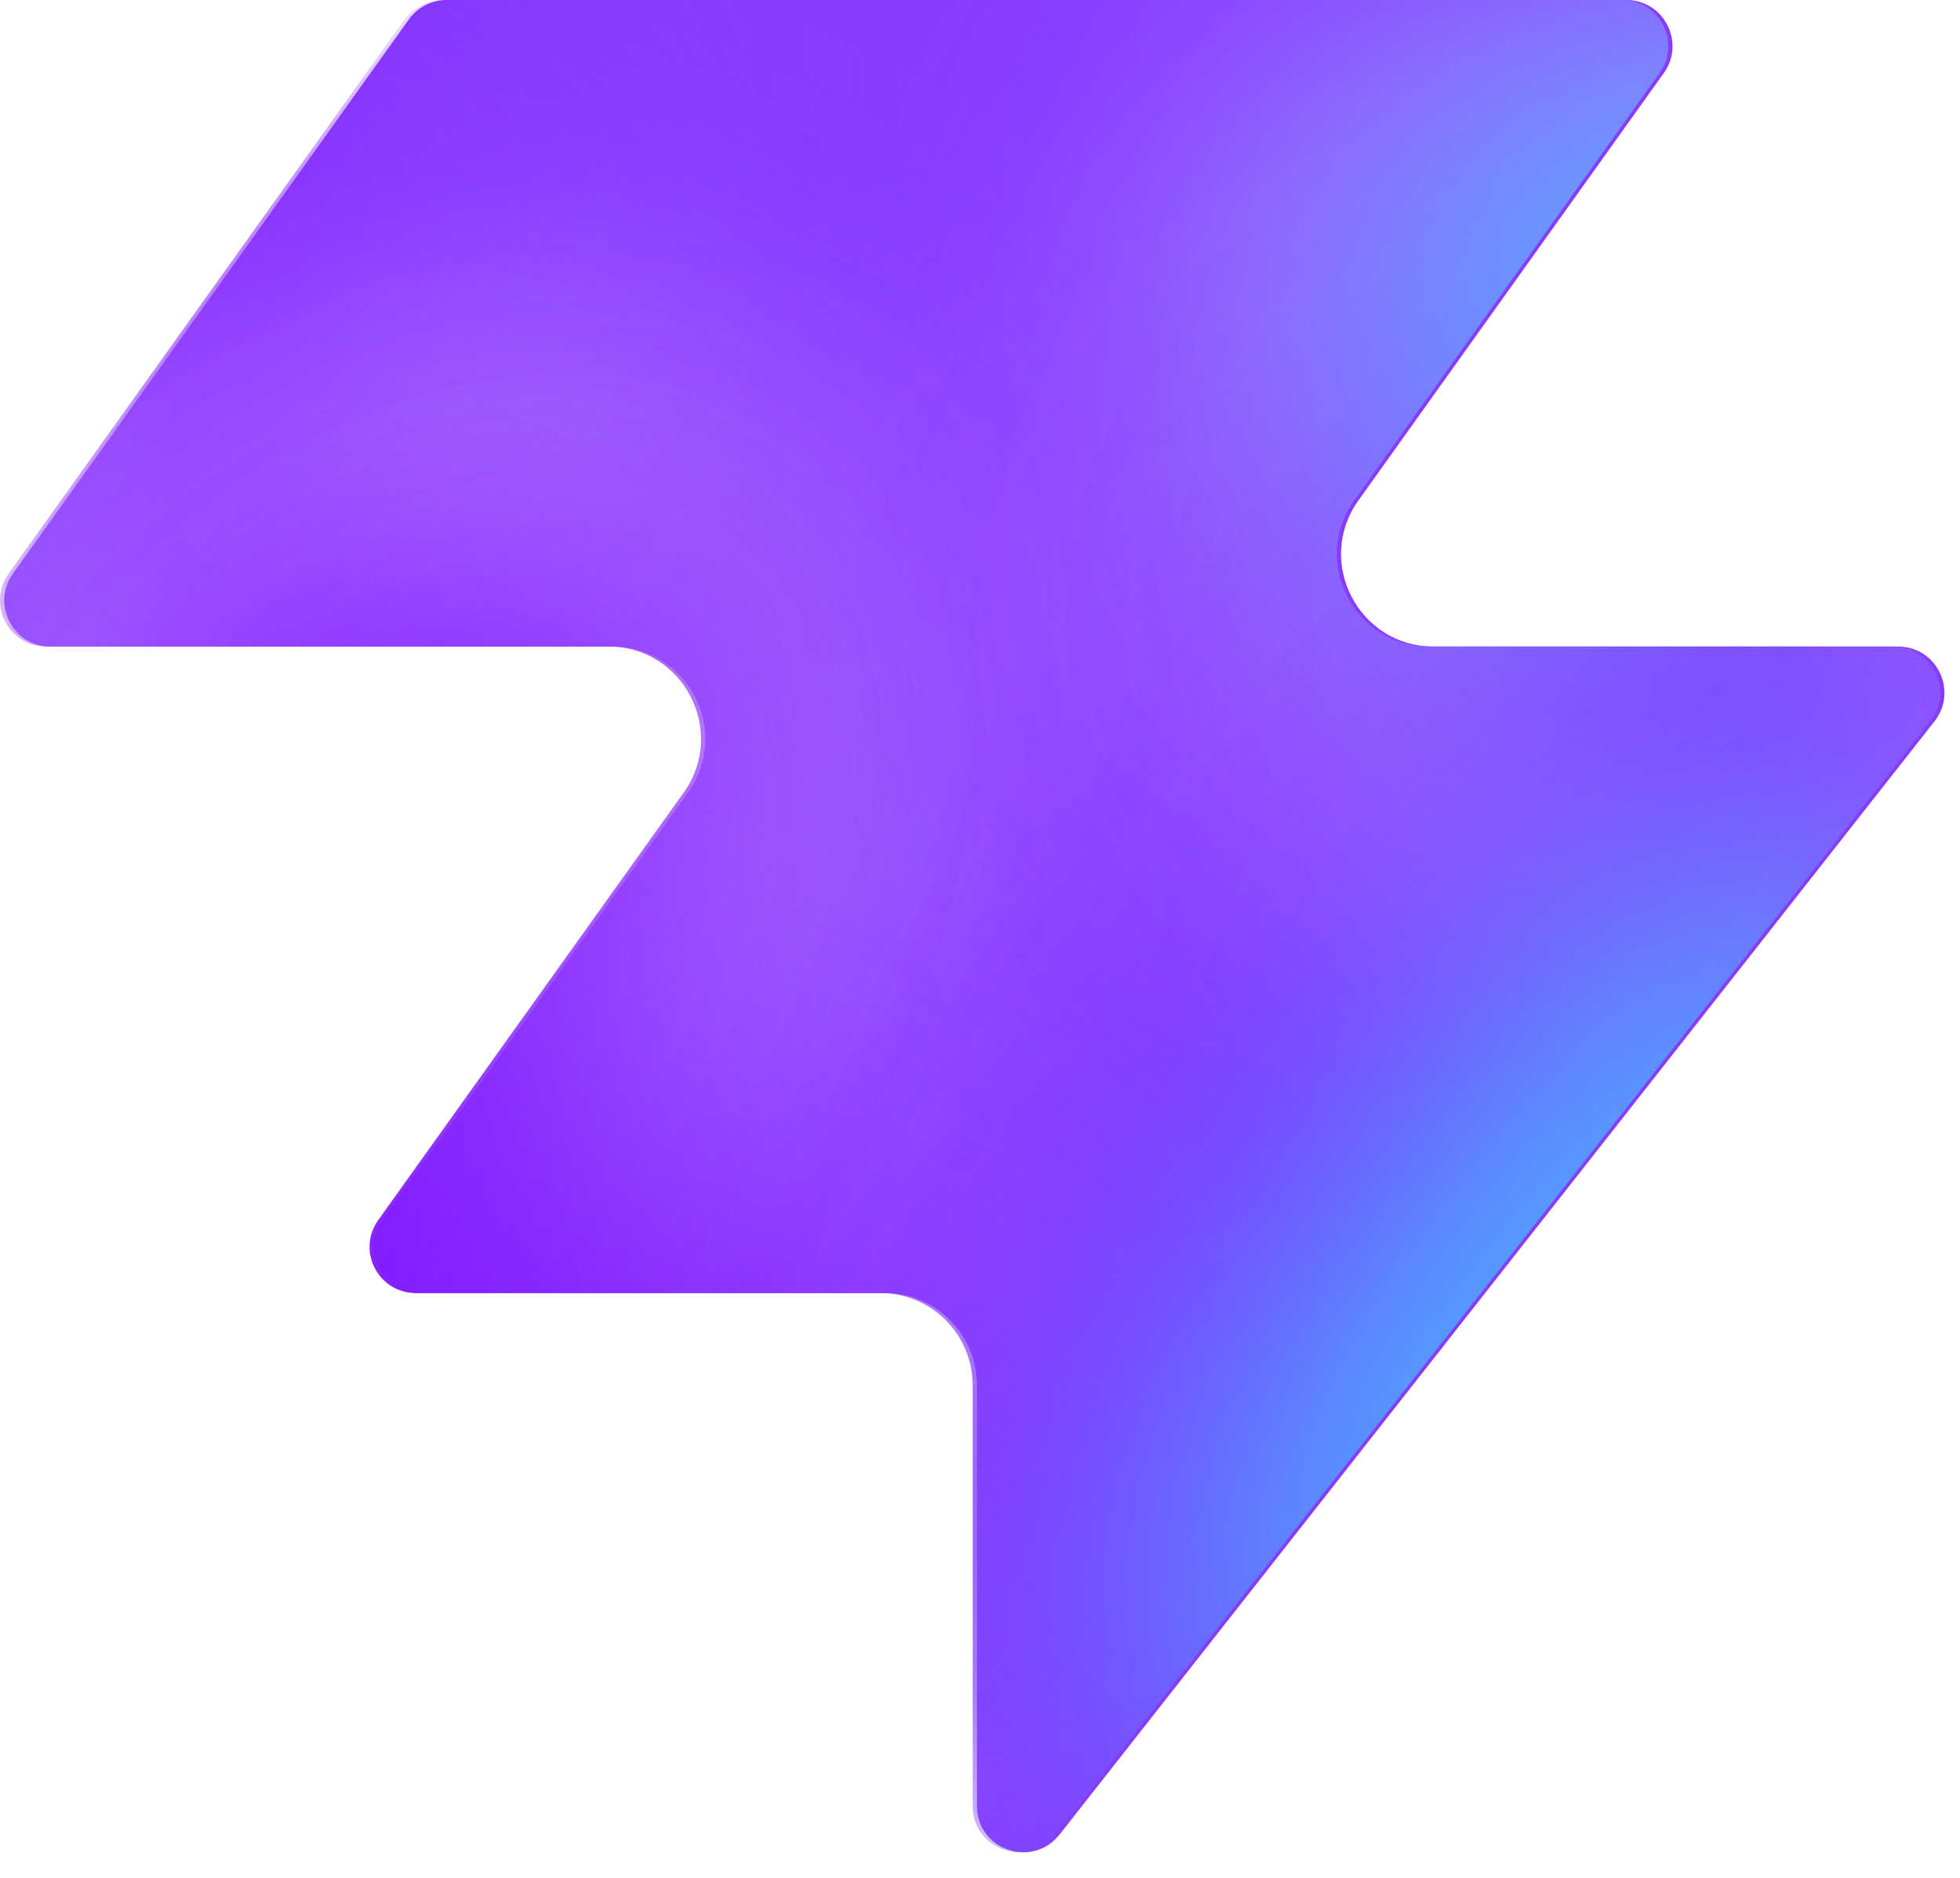
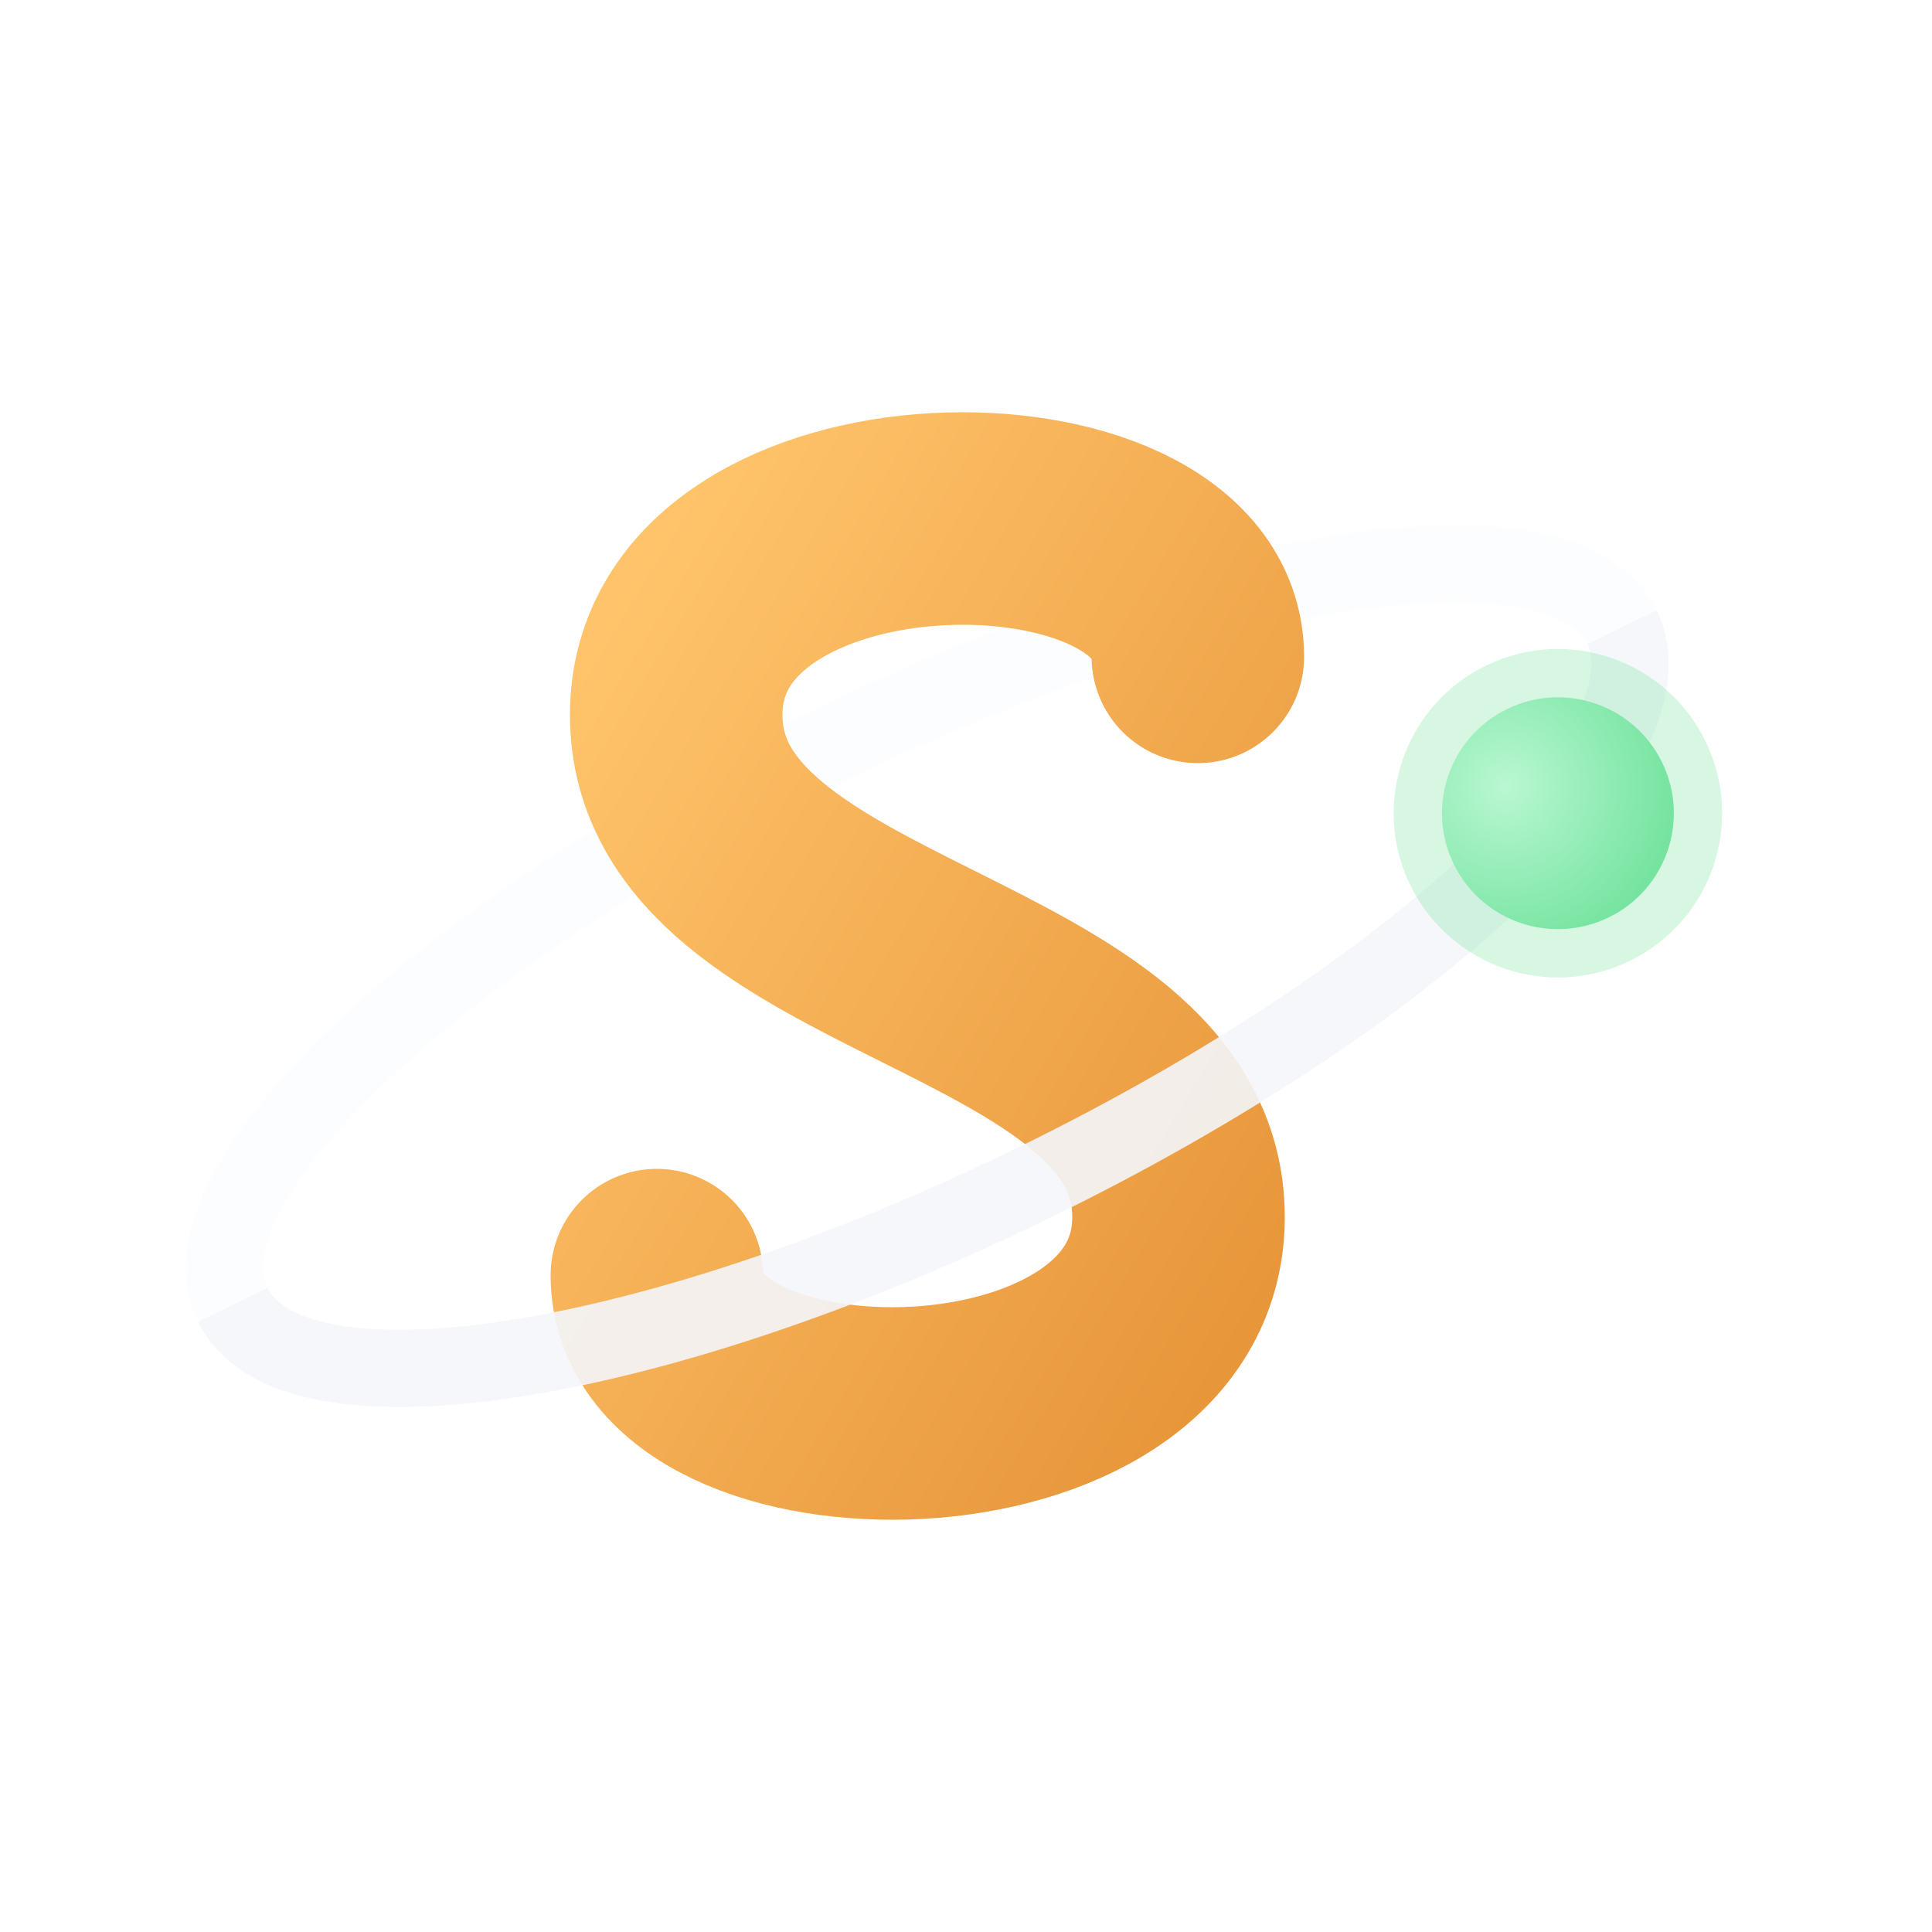
- <svg xmlns="http://www.w3.org/2000/svg" width="48" height="46" fill="none" viewBox="0 0 48 46">
-   <path fill="#863bff" d="M25.946 44.938c-.664.845-2.021.375-2.021-.698V33.937a2.26 2.26 0 0 0-2.262-2.262H10.287c-.92 0-1.456-1.04-.92-1.788l7.48-10.471c1.07-1.497 0-3.578-1.842-3.578H1.237c-.92 0-1.456-1.04-.92-1.788L10.013.474c.214-.297.556-.474.92-.474h28.894c.92 0 1.456 1.04.92 1.788l-7.48 10.471c-1.07 1.498 0 3.579 1.842 3.579h11.377c.943 0 1.473 1.088.89 1.83L25.947 44.94z" style="fill:#863bff;fill:color(display-p3 .525 .23 1);fill-opacity:1" />
-   <mask id="a" width="48" height="46" x="0" y="0" maskUnits="userSpaceOnUse" style="mask-type:alpha">
-     <path fill="#000" d="M25.842 44.938c-.664.844-2.021.375-2.021-.698V33.937a2.26 2.26 0 0 0-2.262-2.262H10.183c-.92 0-1.456-1.04-.92-1.788l7.48-10.471c1.07-1.498 0-3.579-1.842-3.579H1.133c-.92 0-1.456-1.04-.92-1.787L9.91.473c.214-.297.556-.474.92-.474h28.894c.92 0 1.456 1.04.92 1.788l-7.48 10.471c-1.07 1.498 0 3.578 1.842 3.578h11.377c.943 0 1.473 1.088.89 1.832L25.843 44.94z" style="fill:#000;fill-opacity:1" />
-   </mask>
-   <g mask="url(#a)">
-     <g filter="url(#b)">
-       <ellipse cx="5.508" cy="14.704" fill="#ede6ff" rx="5.508" ry="14.704" style="fill:#ede6ff;fill:color(display-p3 .927 .903 1);fill-opacity:1" transform="matrix(.00324 1 1 -.00324 -4.47 31.516)" />
+ <svg xmlns="http://www.w3.org/2000/svg" width="64" height="64" viewBox="0 0 100 100" fill="none">
+   <defs>
+     <linearGradient id="fAmber" x1="0" y1="0" x2="1" y2="1">
+       <stop offset="0%" stop-color="#FFC46B" />
+       <stop offset="100%" stop-color="#E8963A" />
+     </linearGradient>
+     <radialGradient id="fPlanet" cx="35%" cy="30%" r="80%">
+       <stop offset="0%" stop-color="#B9F7D2" />
+       <stop offset="100%" stop-color="#6FE29B" />
+     </radialGradient>
+   </defs>
+   <g transform="translate(-2 7)">
+     <g transform="rotate(-26 50 43)">
+       <path d="M 10 43 A 40 12.5 0 0 1 90 43" fill="none" stroke="#F4F6FB" stroke-opacity="0.3" stroke-width="4" />
    </g>
-     <g filter="url(#c)">
-       <ellipse cx="10.399" cy="29.851" fill="#ede6ff" rx="10.399" ry="29.851" style="fill:#ede6ff;fill:color(display-p3 .927 .903 1);fill-opacity:1" transform="matrix(.00324 1 1 -.00324 -39.328 7.883)" />
-     </g>
-     <g filter="url(#d)">
-       <ellipse cx="5.508" cy="30.487" fill="#7e14ff" rx="5.508" ry="30.487" style="fill:#7e14ff;fill:color(display-p3 .492 .077 1);fill-opacity:1" transform="rotate(89.814 -25.913 -14.639)scale(1 -1)" />
-     </g>
-     <g filter="url(#e)">
-       <ellipse cx="5.508" cy="30.599" fill="#7e14ff" rx="5.508" ry="30.599" style="fill:#7e14ff;fill:color(display-p3 .492 .077 1);fill-opacity:1" transform="rotate(89.814 -32.644 -3.334)scale(1 -1)" />
-     </g>
-     <g filter="url(#f)">
-       <ellipse cx="5.508" cy="30.599" fill="#7e14ff" rx="5.508" ry="30.599" style="fill:#7e14ff;fill:color(display-p3 .492 .077 1);fill-opacity:1" transform="matrix(.00324 1 1 -.00324 -34.34 30.47)" />
-     </g>
-     <g filter="url(#g)">
-       <ellipse cx="14.072" cy="22.078" fill="#ede6ff" rx="14.072" ry="22.078" style="fill:#ede6ff;fill:color(display-p3 .927 .903 1);fill-opacity:1" transform="rotate(93.35 24.506 48.493)scale(-1 1)" />
-     </g>
-     <g filter="url(#h)">
-       <ellipse cx="3.47" cy="21.501" fill="#7e14ff" rx="3.47" ry="21.501" style="fill:#7e14ff;fill:color(display-p3 .492 .077 1);fill-opacity:1" transform="rotate(89.009 28.708 47.59)scale(-1 1)" />
-     </g>
-     <g filter="url(#i)">
-       <ellipse cx="3.47" cy="21.501" fill="#7e14ff" rx="3.47" ry="21.501" style="fill:#7e14ff;fill:color(display-p3 .492 .077 1);fill-opacity:1" transform="rotate(89.009 28.708 47.59)scale(-1 1)" />
-     </g>
-     <g filter="url(#j)">
-       <ellipse cx=".387" cy="8.972" fill="#7e14ff" rx="4.407" ry="29.108" style="fill:#7e14ff;fill:color(display-p3 .492 .077 1);fill-opacity:1" transform="rotate(39.51 .387 8.972)" />
-     </g>
-     <g filter="url(#k)">
-       <ellipse cx="47.523" cy="-6.092" fill="#7e14ff" rx="4.407" ry="29.108" style="fill:#7e14ff;fill:color(display-p3 .492 .077 1);fill-opacity:1" transform="rotate(37.892 47.523 -6.092)" />
-     </g>
-     <g filter="url(#l)">
-       <ellipse cx="41.412" cy="6.333" fill="#47bfff" rx="5.971" ry="9.665" style="fill:#47bfff;fill:color(display-p3 .28 .748 1);fill-opacity:1" transform="rotate(37.892 41.412 6.333)" />
-     </g>
-     <g filter="url(#m)">
-       <ellipse cx="-1.879" cy="38.332" fill="#7e14ff" rx="4.407" ry="29.108" style="fill:#7e14ff;fill:color(display-p3 .492 .077 1);fill-opacity:1" transform="rotate(37.892 -1.88 38.332)" />
-     </g>
-     <g filter="url(#n)">
-       <ellipse cx="-1.879" cy="38.332" fill="#7e14ff" rx="4.407" ry="29.108" style="fill:#7e14ff;fill:color(display-p3 .492 .077 1);fill-opacity:1" transform="rotate(37.892 -1.88 38.332)" />
-     </g>
-     <g filter="url(#o)">
-       <ellipse cx="35.651" cy="29.907" fill="#7e14ff" rx="4.407" ry="29.108" style="fill:#7e14ff;fill:color(display-p3 .492 .077 1);fill-opacity:1" transform="rotate(37.892 35.651 29.907)" />
-     </g>
-     <g filter="url(#p)">
-       <ellipse cx="38.418" cy="32.4" fill="#47bfff" rx="5.971" ry="15.297" style="fill:#47bfff;fill:color(display-p3 .28 .748 1);fill-opacity:1" transform="rotate(37.892 38.418 32.4)" />
+     <path d="M 64 27 C 64 17 37 17 37 30 C 37 43 63 43 63 56 C 63 69 36 69 36 59" fill="none" stroke="url(#fAmber)" stroke-width="11" stroke-linecap="round" />
+     <g transform="rotate(-26 50 43)">
+       <path d="M 10 43 A 40 12.5 0 0 0 90 43" fill="none" stroke="#F4F6FB" stroke-opacity="0.9" stroke-width="4" />
+       <circle cx="82.8" cy="50.2" r="8.5" fill="#6FE29B" opacity="0.28" />
+       <circle cx="82.8" cy="50.2" r="6" fill="url(#fPlanet)" />
    </g>
  </g>
-   <defs>
-     <filter id="b" width="60.045" height="41.654" x="-19.77" y="16.149" color-interpolation-filters="sRGB" filterUnits="userSpaceOnUse">
-       <feFlood flood-opacity="0" result="BackgroundImageFix" />
-       <feBlend in="SourceGraphic" in2="BackgroundImageFix" result="shape" />
-       <feGaussianBlur result="effect1_foregroundBlur_2002_17158" stdDeviation="7.659" />
-     </filter>
-     <filter id="c" width="90.34" height="51.437" x="-54.613" y="-7.533" color-interpolation-filters="sRGB" filterUnits="userSpaceOnUse">
-       <feFlood flood-opacity="0" result="BackgroundImageFix" />
-       <feBlend in="SourceGraphic" in2="BackgroundImageFix" result="shape" />
-       <feGaussianBlur result="effect1_foregroundBlur_2002_17158" stdDeviation="7.659" />
-     </filter>
-     <filter id="d" width="79.355" height="29.4" x="-49.64" y="2.03" color-interpolation-filters="sRGB" filterUnits="userSpaceOnUse">
-       <feFlood flood-opacity="0" result="BackgroundImageFix" />
-       <feBlend in="SourceGraphic" in2="BackgroundImageFix" result="shape" />
-       <feGaussianBlur result="effect1_foregroundBlur_2002_17158" stdDeviation="4.596" />
-     </filter>
-     <filter id="e" width="79.579" height="29.4" x="-45.045" y="20.029" color-interpolation-filters="sRGB" filterUnits="userSpaceOnUse">
-       <feFlood flood-opacity="0" result="BackgroundImageFix" />
-       <feBlend in="SourceGraphic" in2="BackgroundImageFix" result="shape" />
-       <feGaussianBlur result="effect1_foregroundBlur_2002_17158" stdDeviation="4.596" />
-     </filter>
-     <filter id="f" width="79.579" height="29.4" x="-43.513" y="21.178" color-interpolation-filters="sRGB" filterUnits="userSpaceOnUse">
-       <feFlood flood-opacity="0" result="BackgroundImageFix" />
-       <feBlend in="SourceGraphic" in2="BackgroundImageFix" result="shape" />
-       <feGaussianBlur result="effect1_foregroundBlur_2002_17158" stdDeviation="4.596" />
-     </filter>
-     <filter id="g" width="74.749" height="58.852" x="15.756" y="-17.901" color-interpolation-filters="sRGB" filterUnits="userSpaceOnUse">
-       <feFlood flood-opacity="0" result="BackgroundImageFix" />
-       <feBlend in="SourceGraphic" in2="BackgroundImageFix" result="shape" />
-       <feGaussianBlur result="effect1_foregroundBlur_2002_17158" stdDeviation="7.659" />
-     </filter>
-     <filter id="h" width="61.377" height="25.362" x="23.548" y="2.284" color-interpolation-filters="sRGB" filterUnits="userSpaceOnUse">
-       <feFlood flood-opacity="0" result="BackgroundImageFix" />
-       <feBlend in="SourceGraphic" in2="BackgroundImageFix" result="shape" />
-       <feGaussianBlur result="effect1_foregroundBlur_2002_17158" stdDeviation="4.596" />
-     </filter>
-     <filter id="i" width="61.377" height="25.362" x="23.548" y="2.284" color-interpolation-filters="sRGB" filterUnits="userSpaceOnUse">
-       <feFlood flood-opacity="0" result="BackgroundImageFix" />
-       <feBlend in="SourceGraphic" in2="BackgroundImageFix" result="shape" />
-       <feGaussianBlur result="effect1_foregroundBlur_2002_17158" stdDeviation="4.596" />
-     </filter>
-     <filter id="j" width="56.045" height="63.649" x="-27.636" y="-22.853" color-interpolation-filters="sRGB" filterUnits="userSpaceOnUse">
-       <feFlood flood-opacity="0" result="BackgroundImageFix" />
-       <feBlend in="SourceGraphic" in2="BackgroundImageFix" result="shape" />
-       <feGaussianBlur result="effect1_foregroundBlur_2002_17158" stdDeviation="4.596" />
-     </filter>
-     <filter id="k" width="54.814" height="64.646" x="20.116" y="-38.415" color-interpolation-filters="sRGB" filterUnits="userSpaceOnUse">
-       <feFlood flood-opacity="0" result="BackgroundImageFix" />
-       <feBlend in="SourceGraphic" in2="BackgroundImageFix" result="shape" />
-       <feGaussianBlur result="effect1_foregroundBlur_2002_17158" stdDeviation="4.596" />
-     </filter>
-     <filter id="l" width="33.541" height="35.313" x="24.641" y="-11.323" color-interpolation-filters="sRGB" filterUnits="userSpaceOnUse">
-       <feFlood flood-opacity="0" result="BackgroundImageFix" />
-       <feBlend in="SourceGraphic" in2="BackgroundImageFix" result="shape" />
-       <feGaussianBlur result="effect1_foregroundBlur_2002_17158" stdDeviation="4.596" />
-     </filter>
-     <filter id="m" width="54.814" height="64.646" x="-29.286" y="6.009" color-interpolation-filters="sRGB" filterUnits="userSpaceOnUse">
-       <feFlood flood-opacity="0" result="BackgroundImageFix" />
-       <feBlend in="SourceGraphic" in2="BackgroundImageFix" result="shape" />
-       <feGaussianBlur result="effect1_foregroundBlur_2002_17158" stdDeviation="4.596" />
-     </filter>
-     <filter id="n" width="54.814" height="64.646" x="-29.286" y="6.009" color-interpolation-filters="sRGB" filterUnits="userSpaceOnUse">
-       <feFlood flood-opacity="0" result="BackgroundImageFix" />
-       <feBlend in="SourceGraphic" in2="BackgroundImageFix" result="shape" />
-       <feGaussianBlur result="effect1_foregroundBlur_2002_17158" stdDeviation="4.596" />
-     </filter>
-     <filter id="o" width="54.814" height="64.646" x="8.244" y="-2.416" color-interpolation-filters="sRGB" filterUnits="userSpaceOnUse">
-       <feFlood flood-opacity="0" result="BackgroundImageFix" />
-       <feBlend in="SourceGraphic" in2="BackgroundImageFix" result="shape" />
-       <feGaussianBlur result="effect1_foregroundBlur_2002_17158" stdDeviation="4.596" />
-     </filter>
-     <filter id="p" width="39.409" height="43.623" x="18.713" y="10.588" color-interpolation-filters="sRGB" filterUnits="userSpaceOnUse">
-       <feFlood flood-opacity="0" result="BackgroundImageFix" />
-       <feBlend in="SourceGraphic" in2="BackgroundImageFix" result="shape" />
-       <feGaussianBlur result="effect1_foregroundBlur_2002_17158" stdDeviation="4.596" />
-     </filter>
-   </defs>
</svg>
